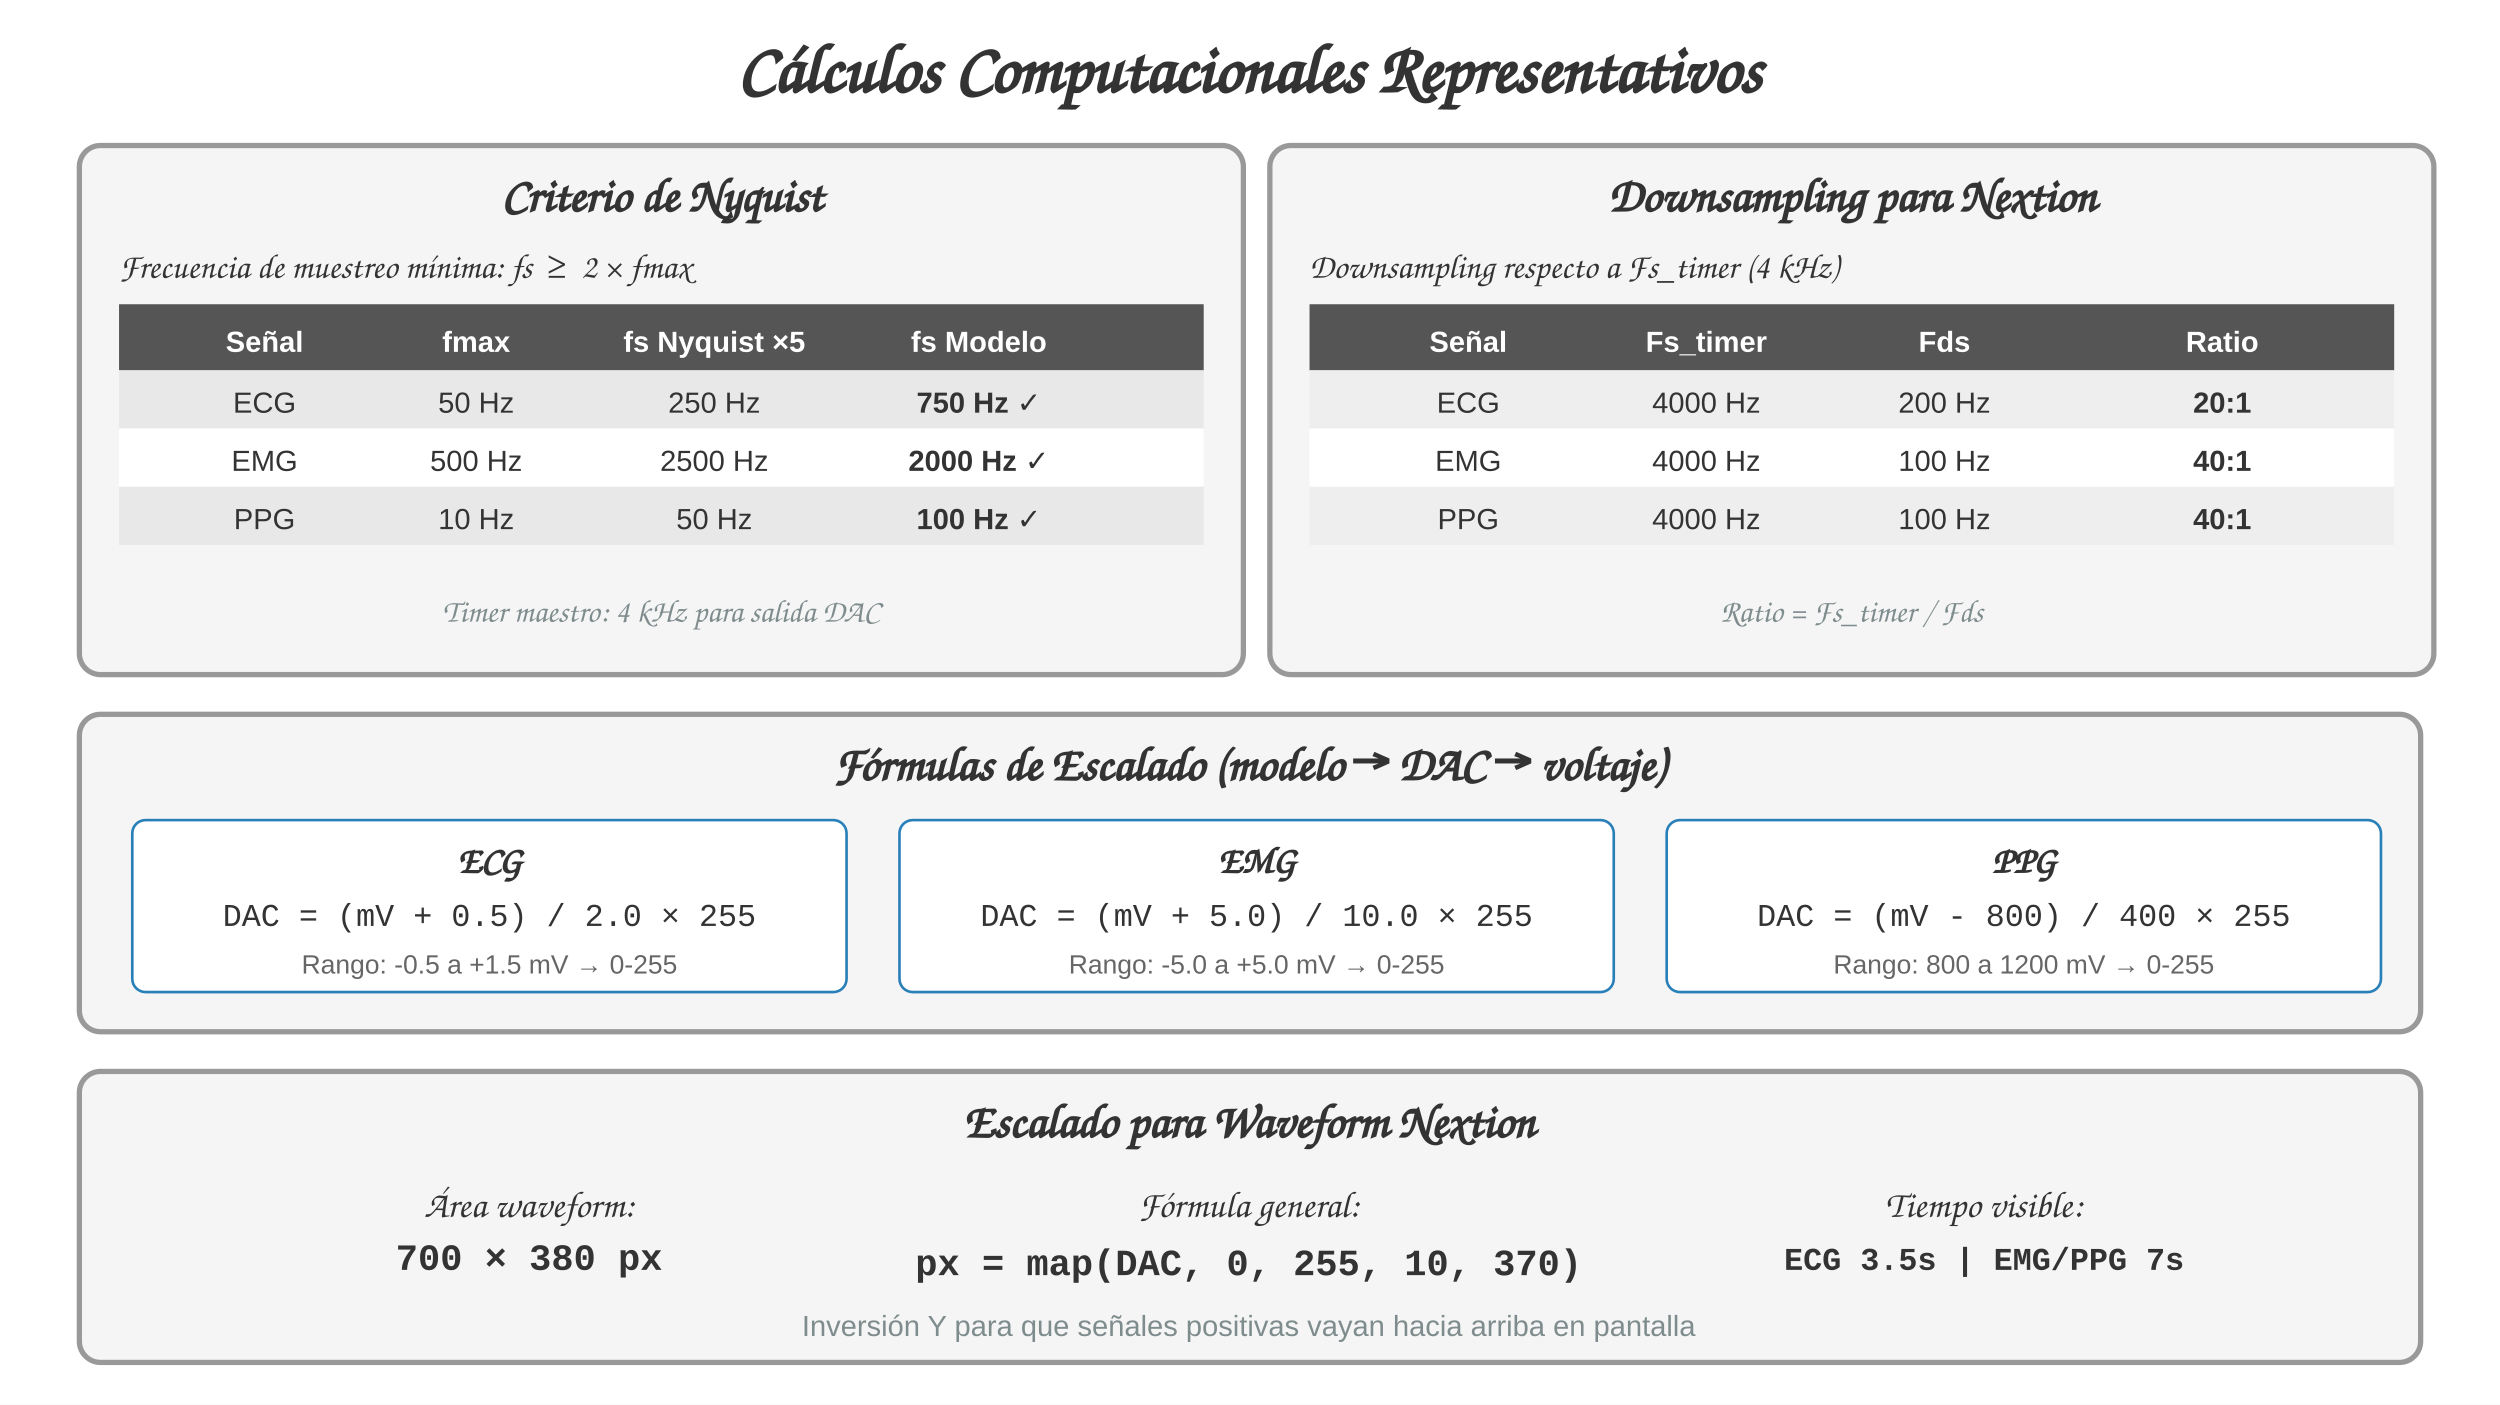
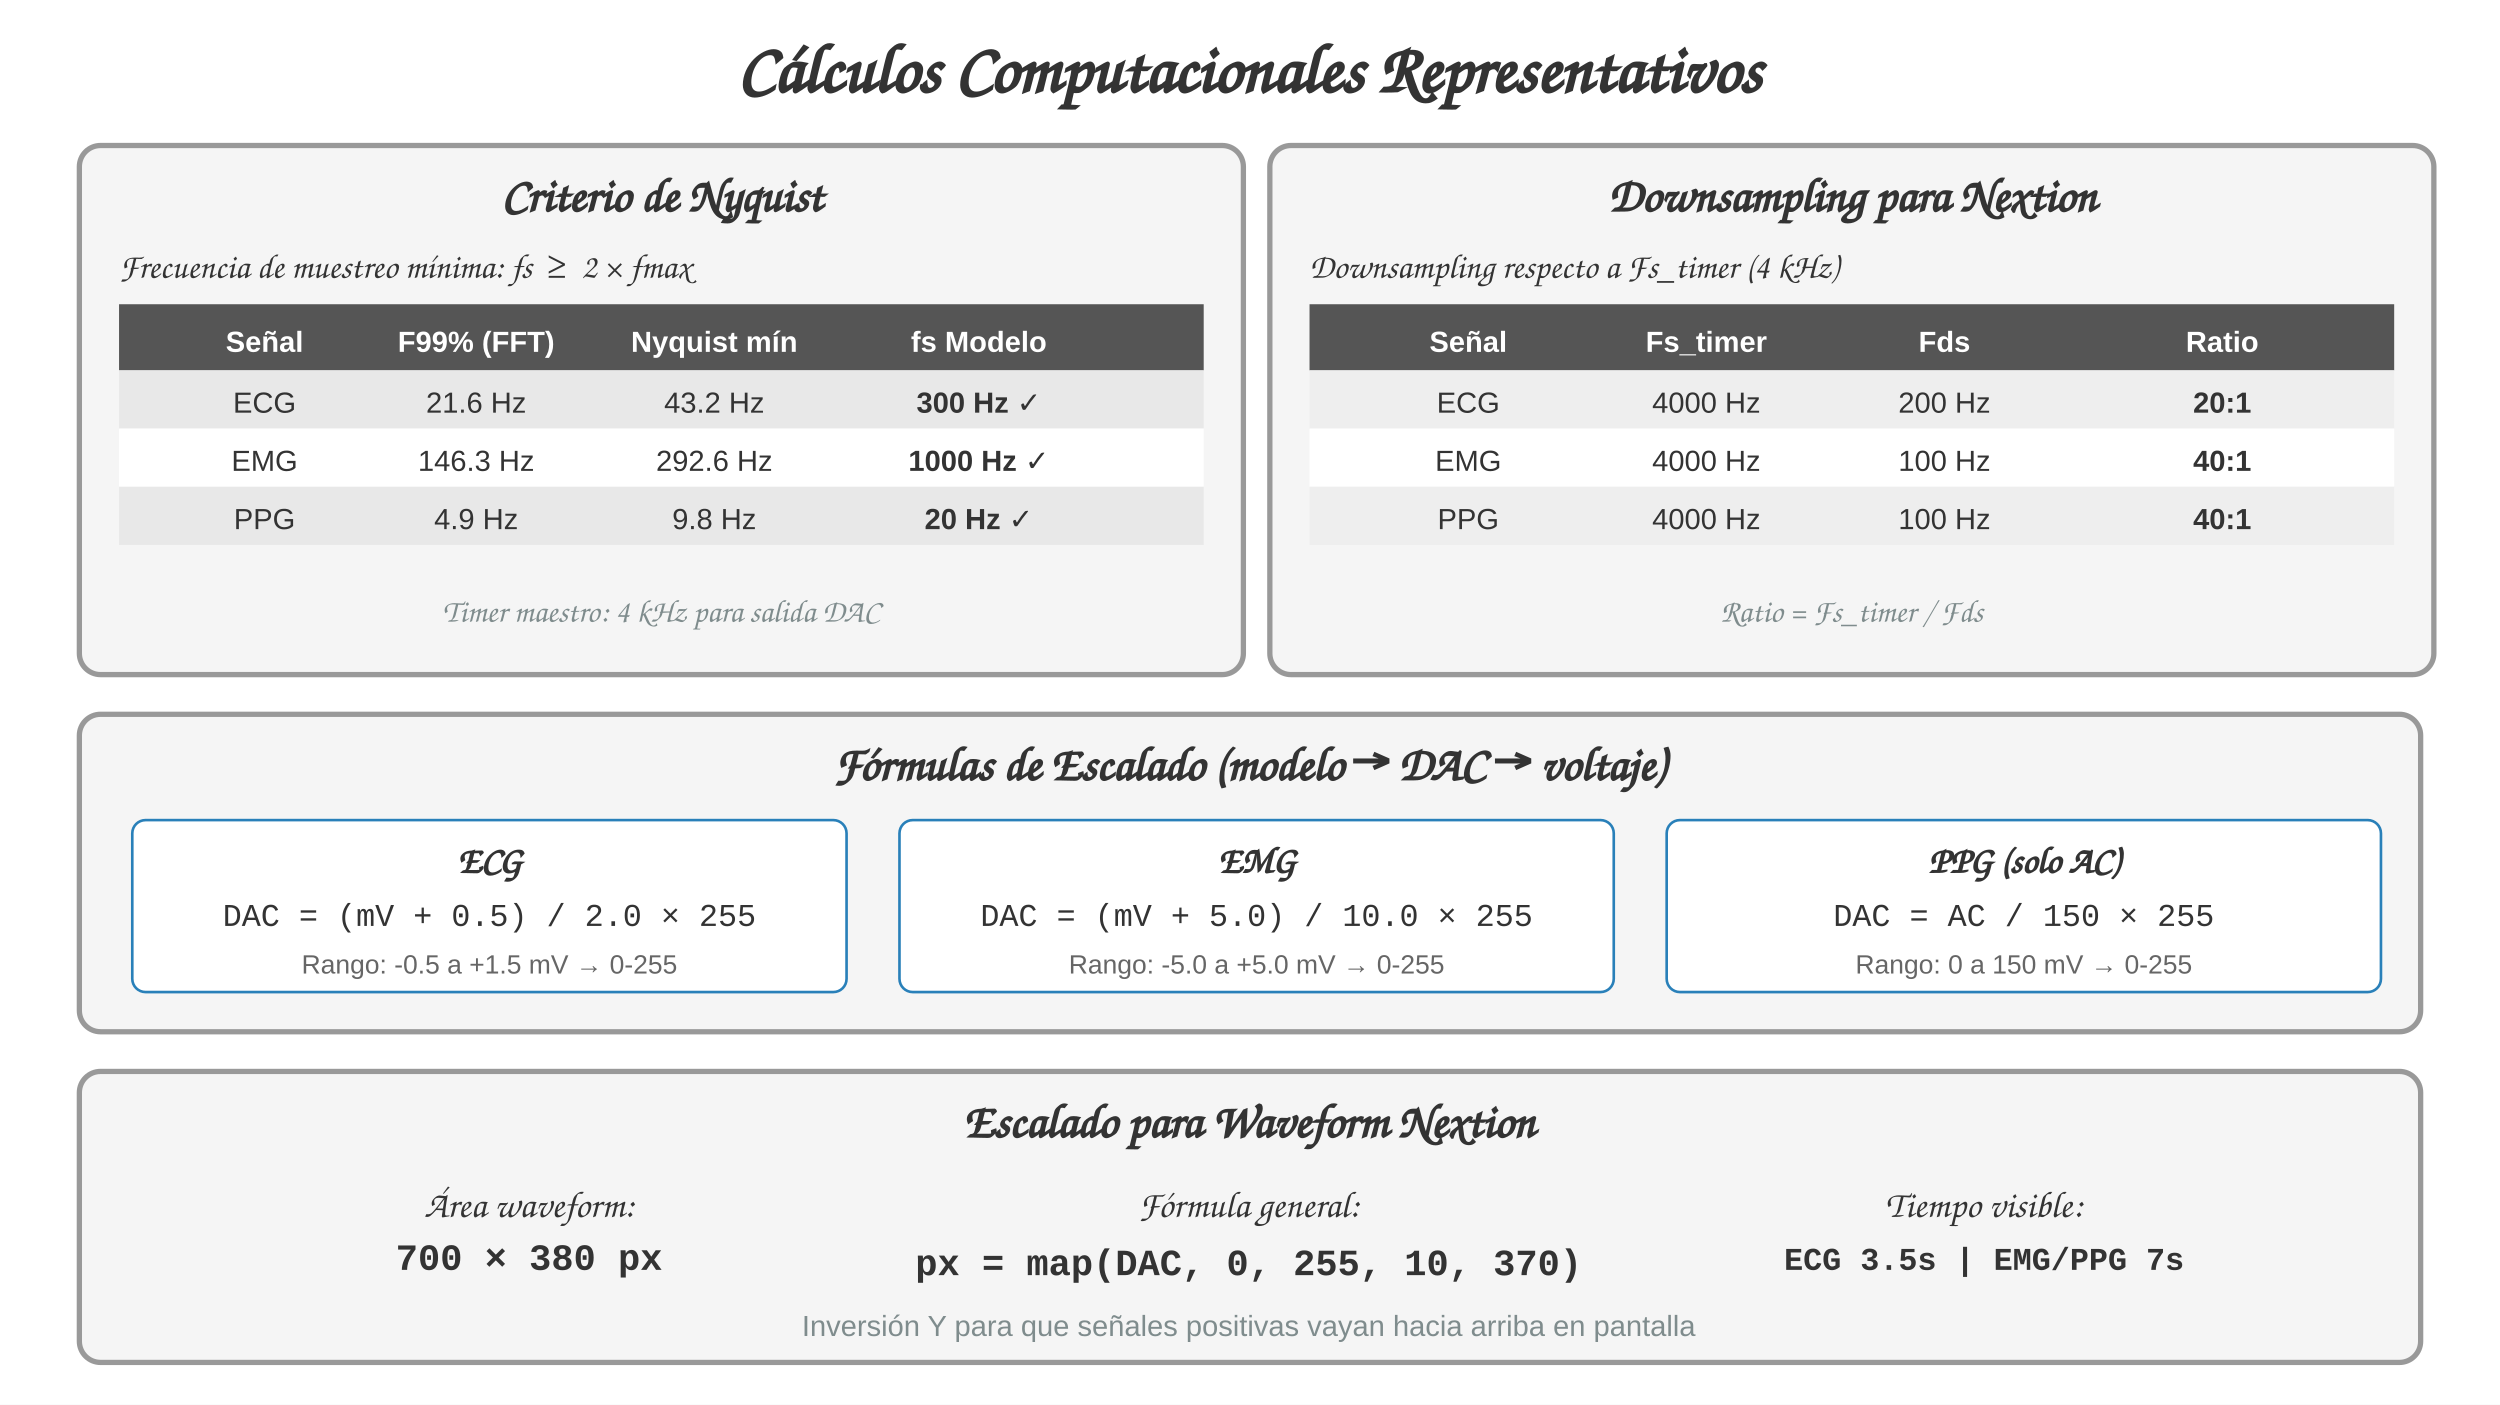
<svg xmlns="http://www.w3.org/2000/svg" width="945" height="531" viewBox="0 0 945 531">
  <rect width="100%" height="100%" fill="white" />
  <text x="472" y="35" text-anchor="middle" font-family="Comic Sans MS, cursive" font-size="26" font-weight="bold" fill="#333">Cálculos Computacionales Representativos</text>
  <rect x="30" y="55" width="440" height="200" rx="8" fill="#f5f5f5" stroke="#999" stroke-width="2" />
  <text x="250" y="80" text-anchor="middle" font-family="Comic Sans MS, cursive" font-size="18" font-weight="bold" fill="#333">Criterio de Nyquist</text>
  <text x="45" y="105" font-family="Comic Sans MS, cursive" font-size="13" fill="#333">Frecuencia de muestreo mínima: fs ≥ 2 × fmax</text>
  <rect x="45" y="115" width="410" height="25" fill="#555" />
  <text x="100" y="133" text-anchor="middle" font-family="Arial" font-size="11" font-weight="bold" fill="white">Señal</text>
-   <text x="180" y="133" text-anchor="middle" font-family="Arial" font-size="11" font-weight="bold" fill="white">fmax</text>
-   <text x="270" y="133" text-anchor="middle" font-family="Arial" font-size="11" font-weight="bold" fill="white">fs Nyquist ×5</text>
+   <text x="180" y="133" text-anchor="middle" font-family="Arial" font-size="11" font-weight="bold" fill="white">F99% (FFT)</text>
+   <text x="270" y="133" text-anchor="middle" font-family="Arial" font-size="11" font-weight="bold" fill="white">Nyquist mín</text>
  <text x="370" y="133" text-anchor="middle" font-family="Arial" font-size="11" font-weight="bold" fill="white">fs Modelo</text>
  <rect x="45" y="140" width="410" height="22" fill="#e8e8e8" />
  <text x="100" y="156" text-anchor="middle" font-family="Arial" font-size="11" fill="#333">ECG</text>
-   <text x="180" y="156" text-anchor="middle" font-family="Arial" font-size="11" fill="#333">50 Hz</text>
-   <text x="270" y="156" text-anchor="middle" font-family="Arial" font-size="11" fill="#333">250 Hz</text>
-   <text x="370" y="156" text-anchor="middle" font-family="Arial" font-size="11" font-weight="bold" fill="#333">750 Hz ✓</text>
+   <text x="180" y="156" text-anchor="middle" font-family="Arial" font-size="11" fill="#333">21.6 Hz</text>
+   <text x="270" y="156" text-anchor="middle" font-family="Arial" font-size="11" fill="#333">43.2 Hz</text>
+   <text x="370" y="156" text-anchor="middle" font-family="Arial" font-size="11" font-weight="bold" fill="#333">300 Hz ✓</text>
  <rect x="45" y="162" width="410" height="22" fill="white" />
  <text x="100" y="178" text-anchor="middle" font-family="Arial" font-size="11" fill="#333">EMG</text>
-   <text x="180" y="178" text-anchor="middle" font-family="Arial" font-size="11" fill="#333">500 Hz</text>
-   <text x="270" y="178" text-anchor="middle" font-family="Arial" font-size="11" fill="#333">2500 Hz</text>
-   <text x="370" y="178" text-anchor="middle" font-family="Arial" font-size="11" font-weight="bold" fill="#333">2000 Hz ✓</text>
+   <text x="180" y="178" text-anchor="middle" font-family="Arial" font-size="11" fill="#333">146.3 Hz</text>
+   <text x="270" y="178" text-anchor="middle" font-family="Arial" font-size="11" fill="#333">292.6 Hz</text>
+   <text x="370" y="178" text-anchor="middle" font-family="Arial" font-size="11" font-weight="bold" fill="#333">1000 Hz ✓</text>
  <rect x="45" y="184" width="410" height="22" fill="#e8e8e8" />
  <text x="100" y="200" text-anchor="middle" font-family="Arial" font-size="11" fill="#333">PPG</text>
-   <text x="180" y="200" text-anchor="middle" font-family="Arial" font-size="11" fill="#333">10 Hz</text>
-   <text x="270" y="200" text-anchor="middle" font-family="Arial" font-size="11" fill="#333">50 Hz</text>
-   <text x="370" y="200" text-anchor="middle" font-family="Arial" font-size="11" font-weight="bold" fill="#333">100 Hz ✓</text>
+   <text x="180" y="200" text-anchor="middle" font-family="Arial" font-size="11" fill="#333">4.9 Hz</text>
+   <text x="270" y="200" text-anchor="middle" font-family="Arial" font-size="11" fill="#333">9.8 Hz</text>
+   <text x="370" y="200" text-anchor="middle" font-family="Arial" font-size="11" font-weight="bold" fill="#333">20 Hz ✓</text>
  <text x="250" y="235" text-anchor="middle" font-family="Comic Sans MS, cursive" font-size="12" fill="#7f8c8d">Timer maestro: 4 kHz para salida DAC</text>
  <rect x="480" y="55" width="440" height="200" rx="8" fill="#f5f5f5" stroke="#999" stroke-width="2" />
  <text x="700" y="80" text-anchor="middle" font-family="Comic Sans MS, cursive" font-size="18" font-weight="bold" fill="#333">Downsampling para Nextion</text>
  <text x="495" y="105" font-family="Comic Sans MS, cursive" font-size="13" fill="#333">Downsampling respecto a Fs_timer (4 kHz)</text>
  <rect x="495" y="115" width="410" height="25" fill="#555" />
  <text x="555" y="133" text-anchor="middle" font-family="Arial" font-size="11" font-weight="bold" fill="white">Señal</text>
  <text x="645" y="133" text-anchor="middle" font-family="Arial" font-size="11" font-weight="bold" fill="white">Fs_timer</text>
  <text x="735" y="133" text-anchor="middle" font-family="Arial" font-size="11" font-weight="bold" fill="white">Fds</text>
  <text x="840" y="133" text-anchor="middle" font-family="Arial" font-size="11" font-weight="bold" fill="white">Ratio</text>
  <rect x="495" y="140" width="410" height="22" fill="#eee" />
  <text x="555" y="156" text-anchor="middle" font-family="Arial" font-size="11" fill="#333">ECG</text>
  <text x="645" y="156" text-anchor="middle" font-family="Arial" font-size="11" fill="#333">4000 Hz</text>
  <text x="735" y="156" text-anchor="middle" font-family="Arial" font-size="11" fill="#333">200 Hz</text>
  <text x="840" y="156" text-anchor="middle" font-family="Arial" font-size="11" font-weight="bold" fill="#333">20:1</text>
  <rect x="495" y="162" width="410" height="22" fill="white" />
  <text x="555" y="178" text-anchor="middle" font-family="Arial" font-size="11" fill="#333">EMG</text>
  <text x="645" y="178" text-anchor="middle" font-family="Arial" font-size="11" fill="#333">4000 Hz</text>
  <text x="735" y="178" text-anchor="middle" font-family="Arial" font-size="11" fill="#333">100 Hz</text>
  <text x="840" y="178" text-anchor="middle" font-family="Arial" font-size="11" font-weight="bold" fill="#333">40:1</text>
  <rect x="495" y="184" width="410" height="22" fill="#eee" />
  <text x="555" y="200" text-anchor="middle" font-family="Arial" font-size="11" fill="#333">PPG</text>
  <text x="645" y="200" text-anchor="middle" font-family="Arial" font-size="11" fill="#333">4000 Hz</text>
  <text x="735" y="200" text-anchor="middle" font-family="Arial" font-size="11" fill="#333">100 Hz</text>
  <text x="840" y="200" text-anchor="middle" font-family="Arial" font-size="11" font-weight="bold" fill="#333">40:1</text>
  <text x="700" y="235" text-anchor="middle" font-family="Comic Sans MS, cursive" font-size="12" fill="#7f8c8d">Ratio = Fs_timer / Fds</text>
  <rect x="30" y="270" width="885" height="120" rx="8" fill="#f5f5f5" stroke="#999" stroke-width="2" />
  <text x="472" y="295" text-anchor="middle" font-family="Comic Sans MS, cursive" font-size="18" font-weight="bold" fill="#333">Fórmulas de Escalado (modelo → DAC → voltaje)</text>
  <rect x="50" y="310" width="270" height="65" rx="5" fill="white" stroke="#2980b9" stroke-width="1" />
  <text x="185" y="330" text-anchor="middle" font-family="Comic Sans MS, cursive" font-size="14" font-weight="bold" fill="#333">ECG</text>
  <text x="185" y="350" text-anchor="middle" font-family="Courier New" font-size="12" fill="#333">DAC = (mV + 0.5) / 2.0 × 255</text>
  <text x="185" y="368" text-anchor="middle" font-family="Arial" font-size="10" fill="#666">Rango: -0.5 a +1.5 mV → 0-255</text>
  <rect x="340" y="310" width="270" height="65" rx="5" fill="white" stroke="#2980b9" stroke-width="1" />
  <text x="475" y="330" text-anchor="middle" font-family="Comic Sans MS, cursive" font-size="14" font-weight="bold" fill="#333">EMG</text>
  <text x="475" y="350" text-anchor="middle" font-family="Courier New" font-size="12" fill="#333">DAC = (mV + 5.0) / 10.0 × 255</text>
  <text x="475" y="368" text-anchor="middle" font-family="Arial" font-size="10" fill="#666">Rango: -5.0 a +5.0 mV → 0-255</text>
  <rect x="630" y="310" width="270" height="65" rx="5" fill="white" stroke="#2980b9" stroke-width="1" />
-   <text x="765" y="330" text-anchor="middle" font-family="Comic Sans MS, cursive" font-size="14" font-weight="bold" fill="#333">PPG</text>
-   <text x="765" y="350" text-anchor="middle" font-family="Courier New" font-size="12" fill="#333">DAC = (mV - 800) / 400 × 255</text>
-   <text x="765" y="368" text-anchor="middle" font-family="Arial" font-size="10" fill="#666">Rango: 800 a 1200 mV → 0-255</text>
+   <text x="765" y="330" text-anchor="middle" font-family="Comic Sans MS, cursive" font-size="14" font-weight="bold" fill="#333">PPG (solo AC)</text>
+   <text x="765" y="350" text-anchor="middle" font-family="Courier New" font-size="12" fill="#333">DAC = AC / 150 × 255</text>
+   <text x="765" y="368" text-anchor="middle" font-family="Arial" font-size="10" fill="#666">Rango: 0 a 150 mV → 0-255</text>
  <rect x="30" y="405" width="885" height="110" rx="8" fill="#f5f5f5" stroke="#999" stroke-width="2" />
  <text x="472" y="430" text-anchor="middle" font-family="Comic Sans MS, cursive" font-size="18" font-weight="bold" fill="#333">Escalado para Waveform Nextion</text>
  <text x="200" y="460" text-anchor="middle" font-family="Comic Sans MS, cursive" font-size="14" fill="#333">Área waveform:</text>
  <text x="200" y="480" text-anchor="middle" font-family="Courier New" font-size="14" font-weight="bold" fill="#333">700 × 380 px</text>
  <text x="472" y="460" text-anchor="middle" font-family="Comic Sans MS, cursive" font-size="14" fill="#333">Fórmula general:</text>
  <text x="472" y="482" text-anchor="middle" font-family="Courier New" font-size="14" font-weight="bold" fill="#333">px = map(DAC, 0, 255, 10, 370)</text>
  <text x="750" y="460" text-anchor="middle" font-family="Comic Sans MS, cursive" font-size="14" fill="#333">Tiempo visible:</text>
  <text x="750" y="480" text-anchor="middle" font-family="Courier New" font-size="12" font-weight="bold" fill="#333">ECG 3.5s | EMG/PPG 7s</text>
  <text x="472" y="505" text-anchor="middle" font-family="Arial" font-size="11" fill="#7f8c8d">Inversión Y para que señales positivas vayan hacia arriba en pantalla</text>
</svg>
